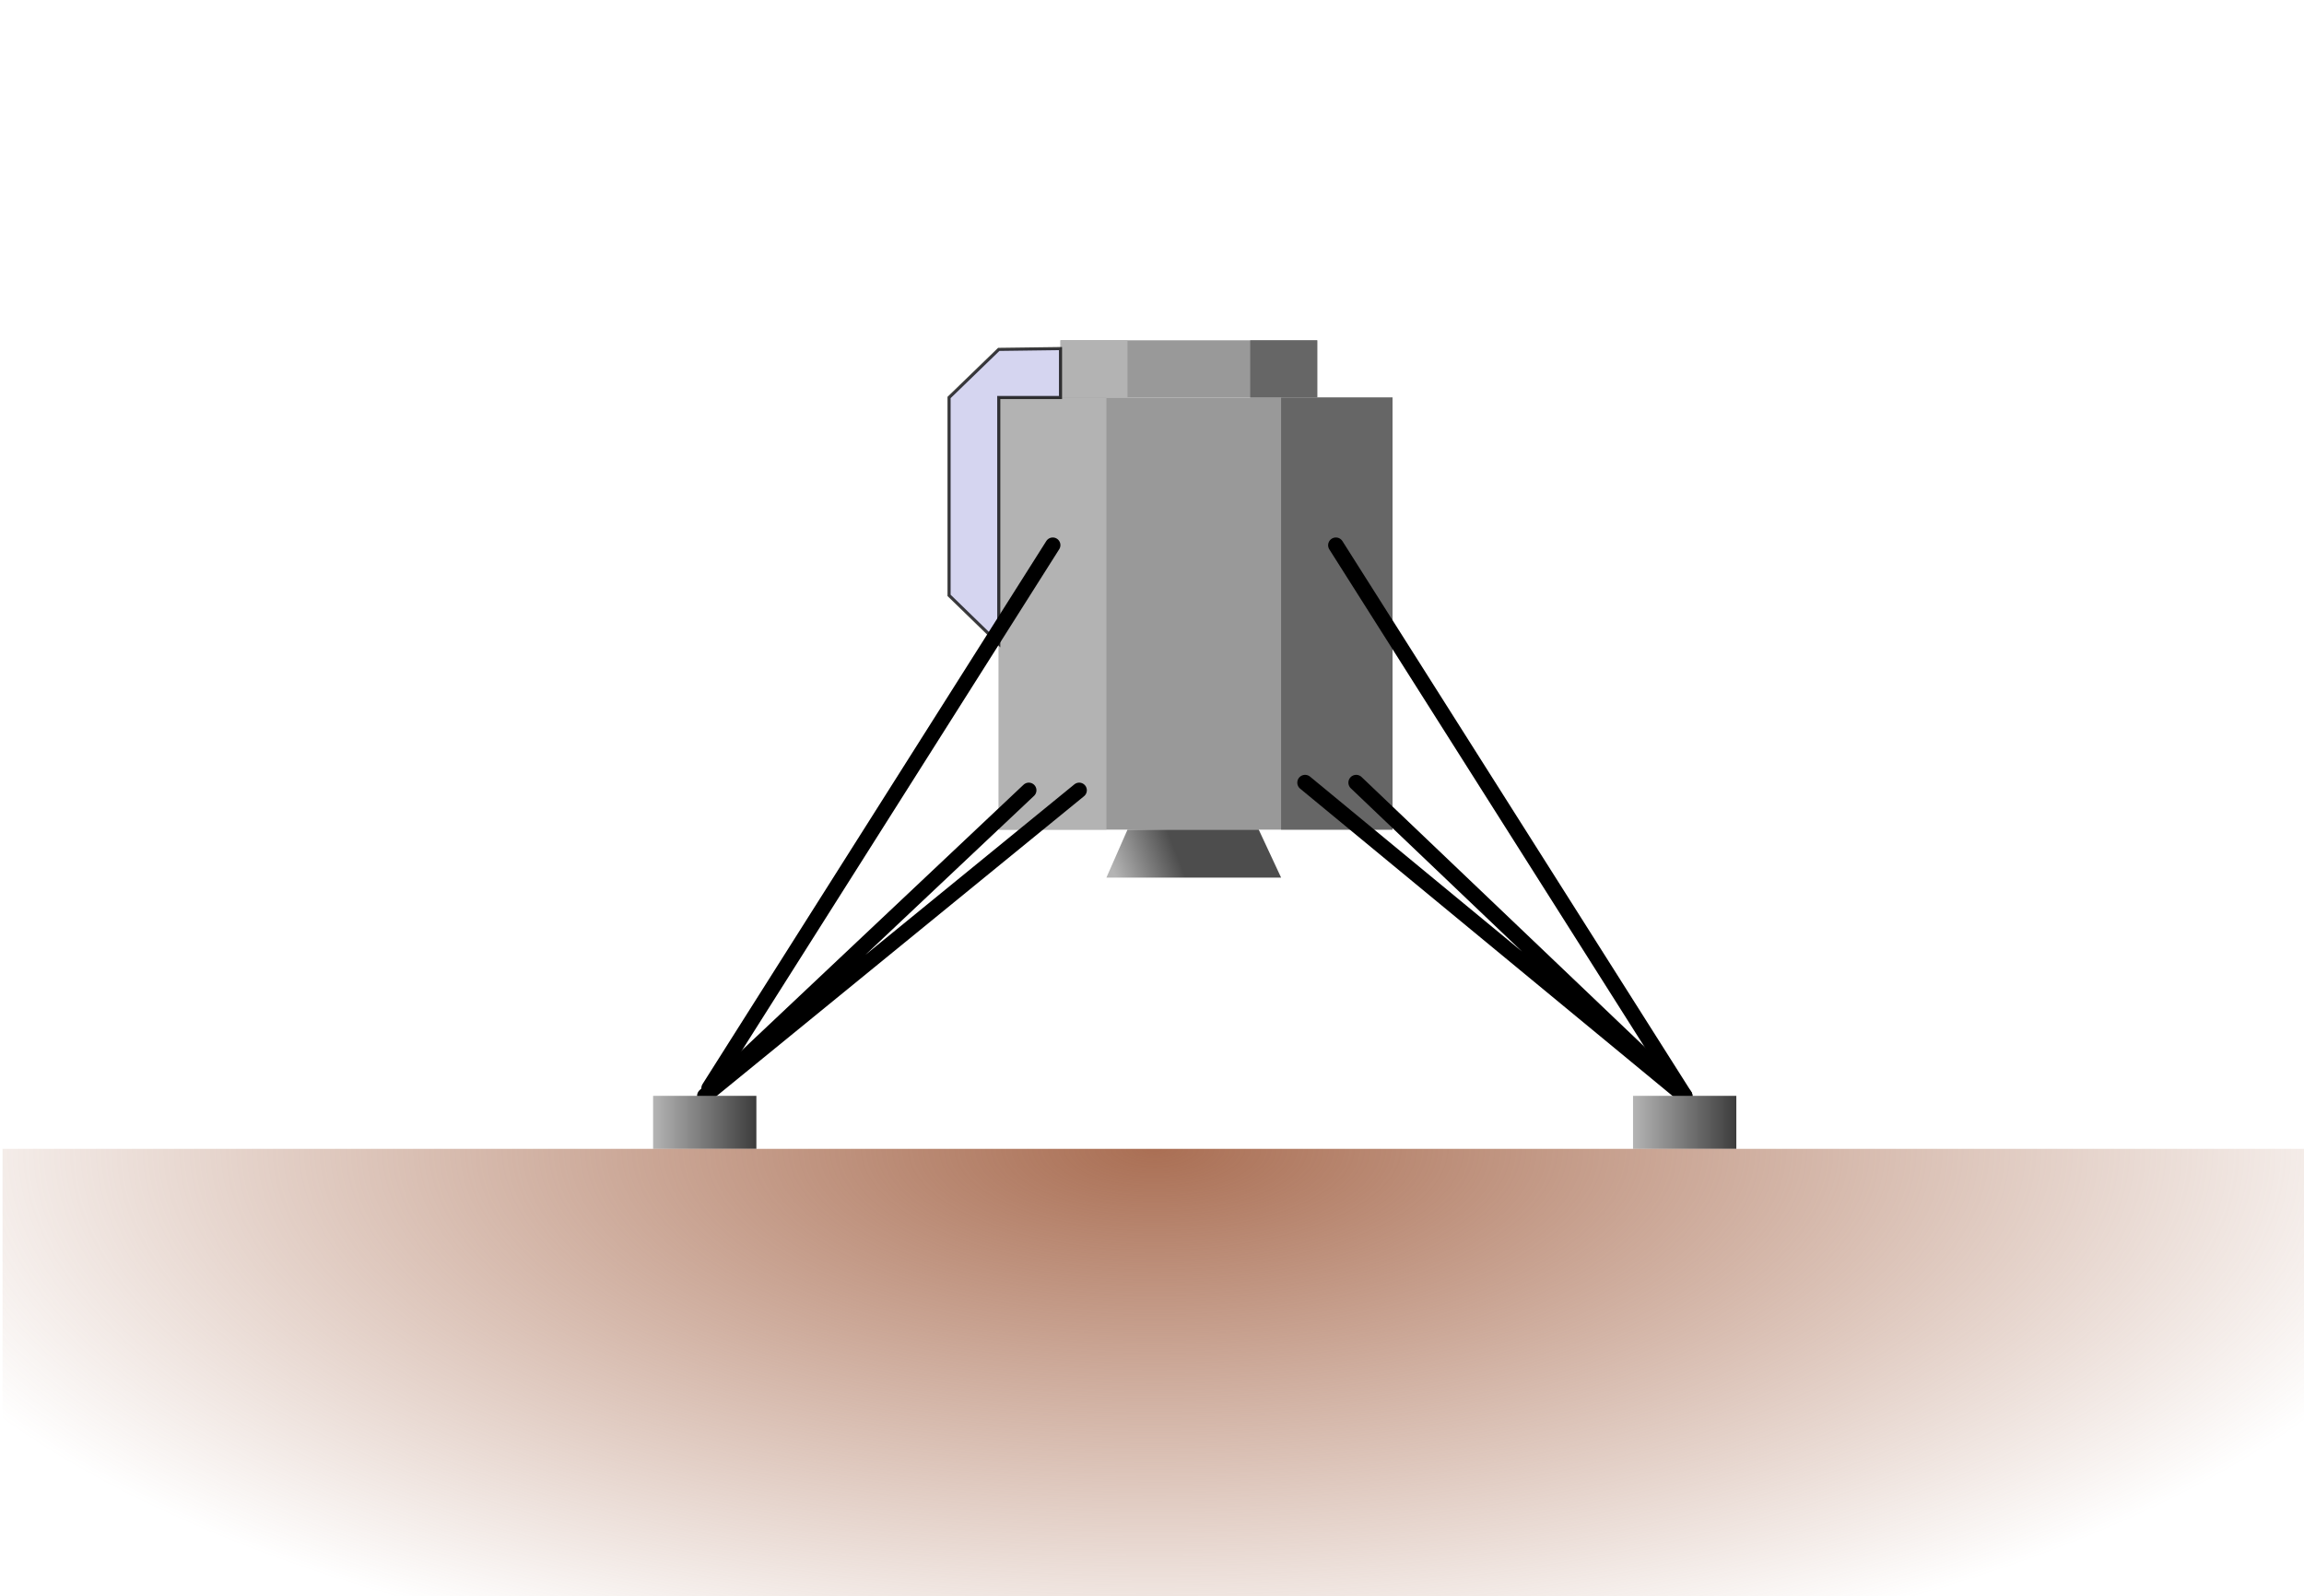
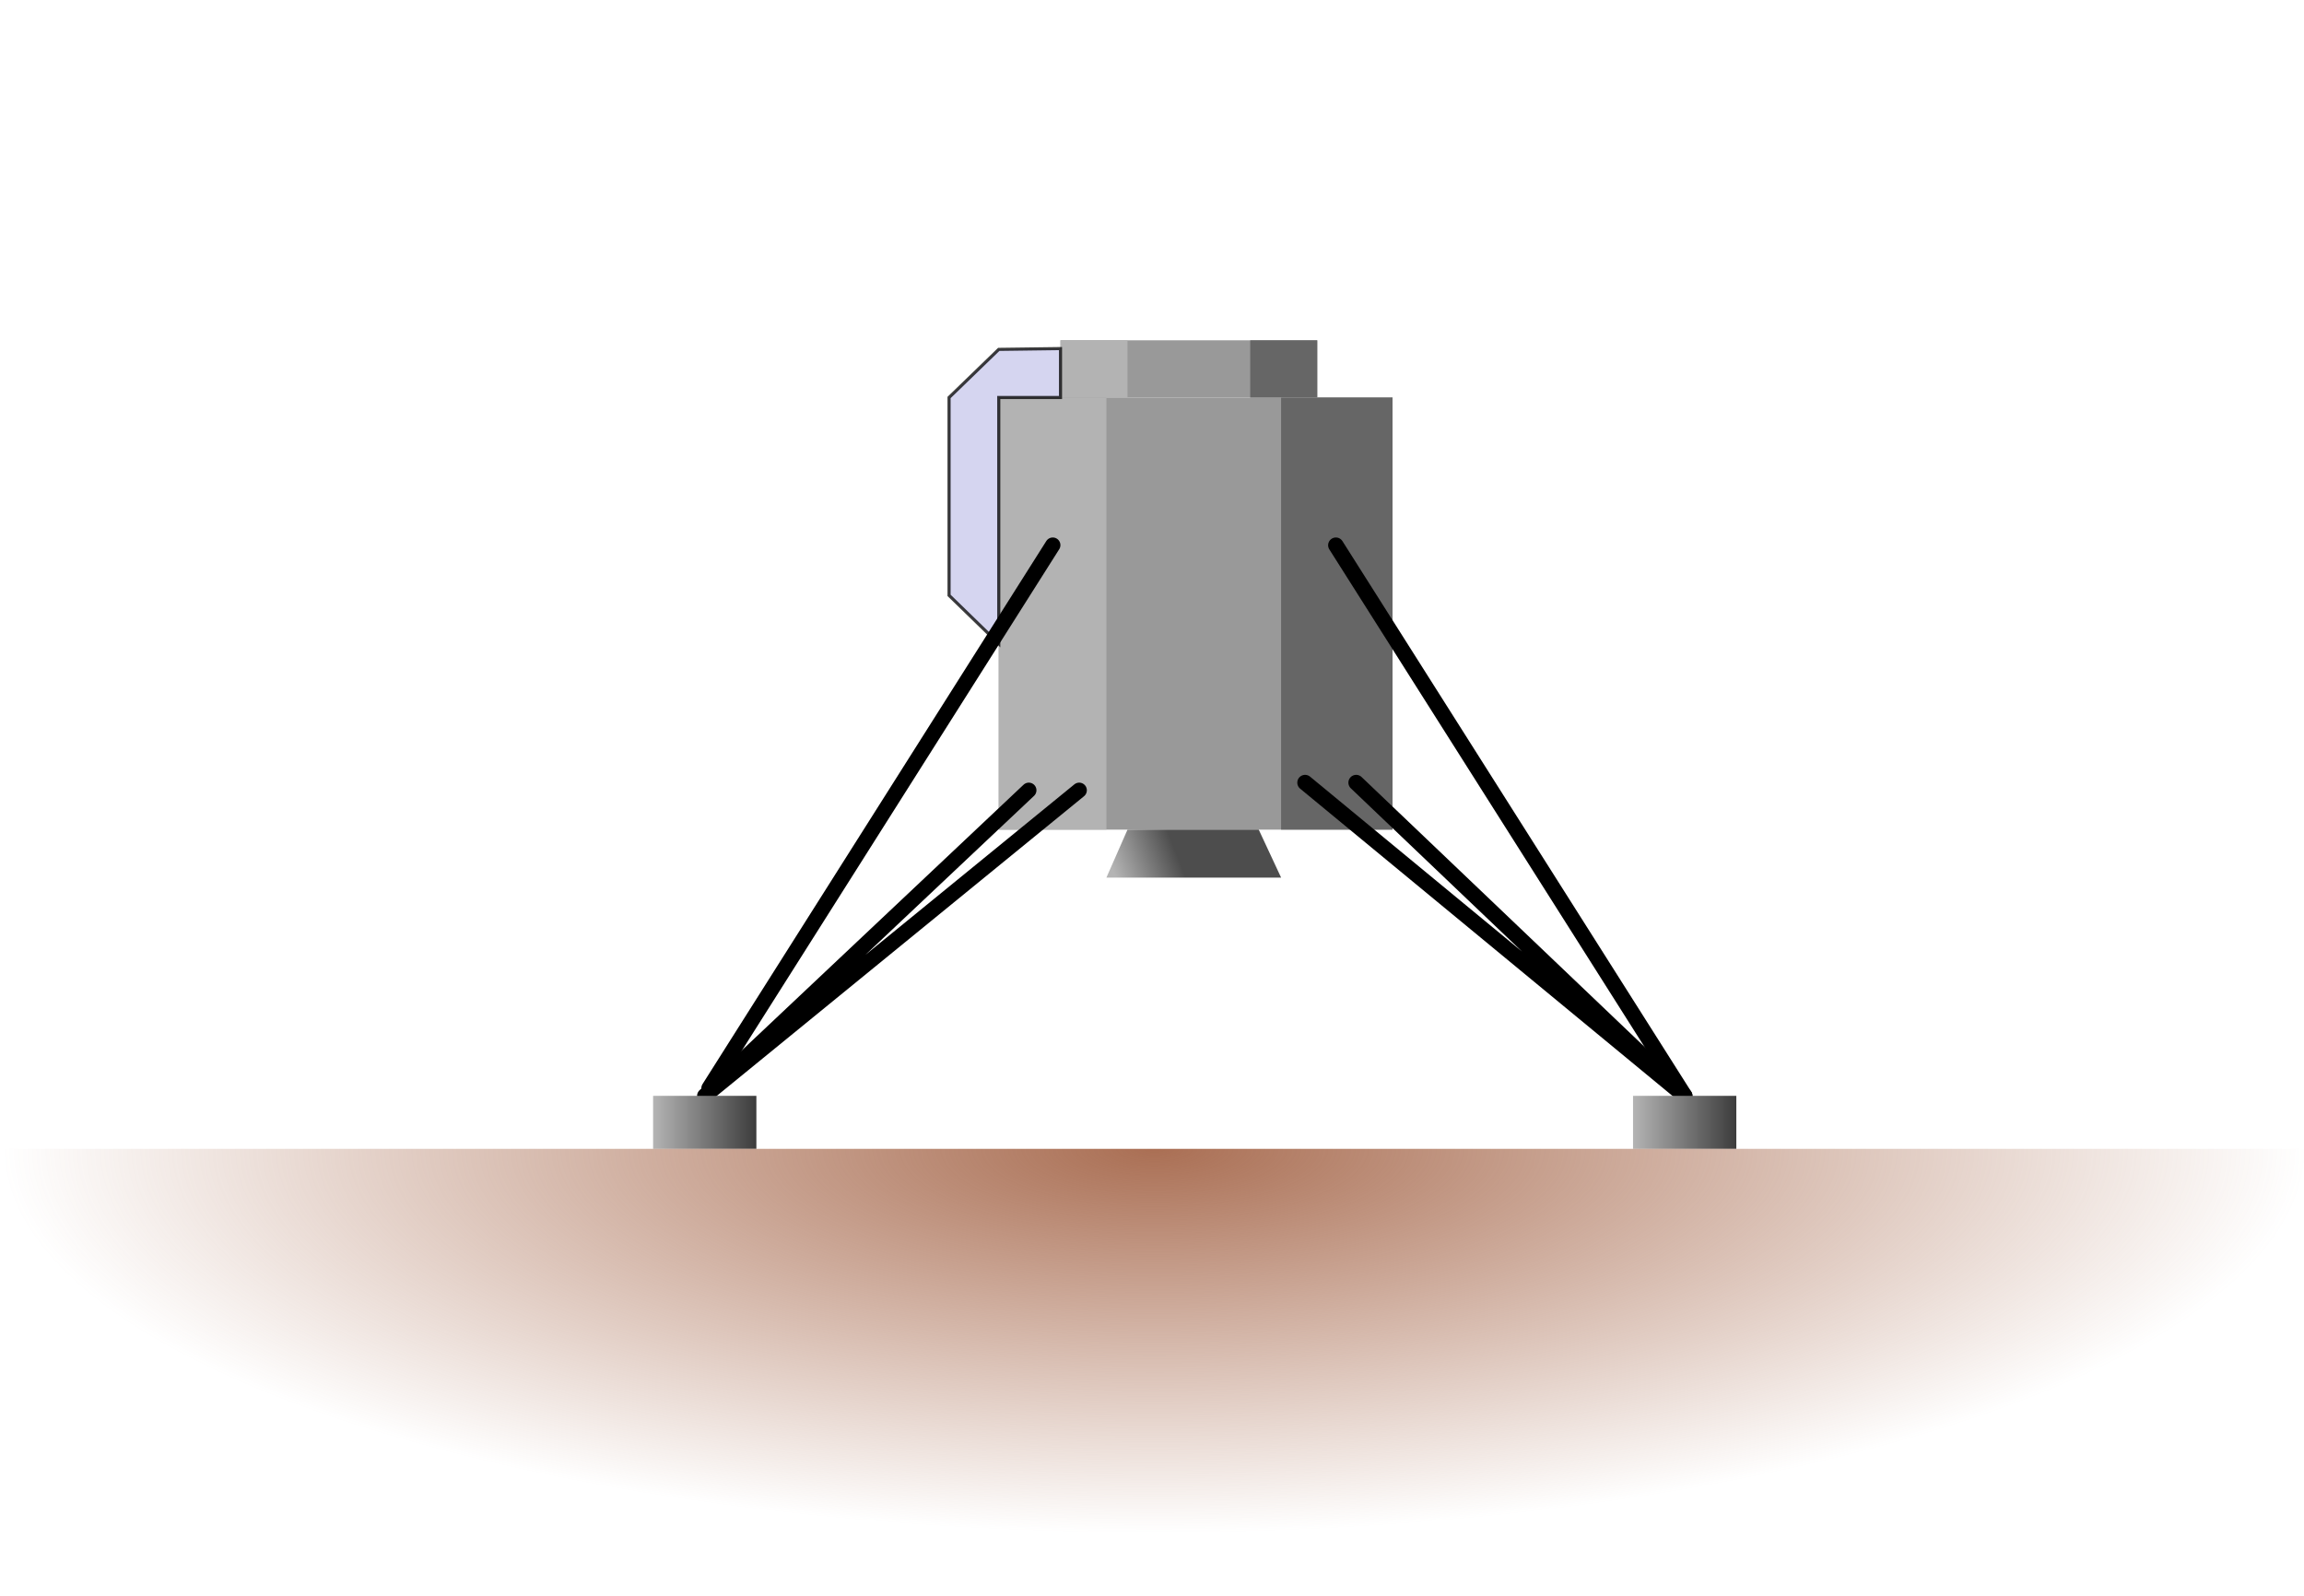
<svg xmlns="http://www.w3.org/2000/svg" xmlns:xlink="http://www.w3.org/1999/xlink" width="7.401in" height="5.125in" viewBox="0 0 710.501 492" version="1.1" id="svg1" xml:space="preserve">
  <defs id="defs1">
    <linearGradient id="linearGradient30">
      <stop style="stop-color:#aa6f54;stop-opacity:1;" offset="0" id="stop30" />
      <stop style="stop-color:#aa6f54;stop-opacity:0;" offset="1" id="stop31" />
    </linearGradient>
    <linearGradient id="linearGradient28">
      <stop style="stop-color:#b4b4b4;stop-opacity:1;" offset="0" id="stop29" />
      <stop style="stop-color:#4d4d4d;stop-opacity:1;" offset="1" id="stop28" />
    </linearGradient>
    <linearGradient id="linearGradient25">
      <stop style="stop-color:#3c3c3c;stop-opacity:1;" offset="0" id="stop25" />
      <stop style="stop-color:#b4b4b4;stop-opacity:1;" offset="1" id="stop26" />
    </linearGradient>
    <linearGradient xlink:href="#linearGradient25" id="linearGradient26" x1="242.663" y1="317.822" x2="210.811" y2="317.822" gradientUnits="userSpaceOnUse" gradientTransform="translate(0.7862797,104.9499)" />
    <linearGradient xlink:href="#linearGradient25" id="linearGradient27" gradientUnits="userSpaceOnUse" x1="242.663" y1="317.822" x2="210.811" y2="317.822" gradientTransform="translate(302.9782,104.9499)" />
    <linearGradient xlink:href="#linearGradient28" id="linearGradient29" x1="350.607" y1="234.94" x2="369.34" y2="227.546" gradientUnits="userSpaceOnUse" gradientTransform="translate(0.7862797,104.9499)" />
-     <radialGradient xlink:href="#linearGradient30" id="radialGradient31" cx="365.45" cy="-3.947" fx="365.45" fy="-3.947" r="355.251" gradientTransform="matrix(-1.151634,9.6406399e-8,3.7645368e-8,-0.4746836,787.1002,429.0708)" gradientUnits="userSpaceOnUse" />
+     <radialGradient xlink:href="#linearGradient30" id="radialGradient31" cx="365.45" cy="-3.947" fx="365.45" fy="-3.947" r="355.251" gradientTransform="matrix(-1,-1.0699827e-8,4.880364e-8,-0.3335174,731.6856,429.6281)" gradientUnits="userSpaceOnUse" />
  </defs>
  <g id="layer1" transform="translate(-10.19897,-76.6227)">
    <rect style="fill:#999999;stroke-width:2.365" id="rect10" width="121.435" height="133.277" x="318.19" y="199.219" />
    <rect style="fill:#666666;stroke-width:2.366" id="rect11" width="34.364" height="133.277" x="405.261" y="199.219" />
    <rect style="fill:#b3b3b3;stroke-width:2.366" id="rect12" width="33.203" height="133.277" x="318.19" y="199.219" />
    <rect style="fill:#999999;stroke-width:2.578" id="rect13" width="79.177" height="17.646" x="337.23" y="181.573" />
    <rect style="fill:#666666;stroke-width:2.578" id="rect14" width="20.665" height="17.646" x="395.741" y="181.573" />
    <rect style="fill:#b3b3b3;stroke-width:2.578" id="rect15" width="20.665" height="17.646" x="337.23" y="181.573" />
    <path id="rect23" style="fill:#b3b3e4;fill-opacity:0.548;stroke:#000000;stroke-width:0.96;stroke-opacity:0.76" d="m 302.865,199.219 15.325,-14.842 19.04,-0.25 v 15.092 h -19.04 v 75.926 0 l -15.325,-14.896 z" />
    <path style="fill:#999999;fill-opacity:0.548;stroke:#000000;stroke-width:4.717;stroke-linecap:round;stroke-dasharray:none;stroke-opacity:1" d="M 334.848,244.749 228.833,412.241" id="path28" />
    <path style="fill:#999999;fill-opacity:0.548;stroke:#000000;stroke-width:4.784;stroke-linecap:round;stroke-dasharray:none;stroke-opacity:1" d="m 422.153,244.783 107.573,169.828" id="path28-3" />
    <path style="fill:#999999;fill-opacity:0.548;stroke:#000000;stroke-width:4.717;stroke-linecap:round;stroke-dasharray:none;stroke-opacity:1" d="m 342.999,320.358 -115.476,94.241 m 99.933,-94.241 -99.933,94.241" id="path28-5" />
    <path style="fill:#999999;fill-opacity:0.548;stroke:#000000;stroke-width:4.808;stroke-linecap:round;stroke-dasharray:none;stroke-opacity:1" d="m 412.658,318 117.057,96.6 m -101.301,-96.6 101.301,96.6" id="path28-5-7" />
    <rect style="fill:url(#linearGradient27);fill-opacity:1;stroke:none;stroke-width:0.96;stroke-dasharray:none;stroke-opacity:0.76" id="rect24-8" width="31.852" height="16.345" x="513.789" y="414.599" />
    <rect style="fill:url(#linearGradient26);fill-opacity:1;stroke:none;stroke-width:0.96;stroke-dasharray:none;stroke-opacity:0.76" id="rect24" width="31.852" height="16.345" x="211.597" y="414.599" />
    <path id="rect28" style="fill:url(#linearGradient29);stroke-width:4.8;stroke-linecap:round" d="m 357.894,332.496 h 40.471 l 6.896,14.788 h -53.868 z" />
    <rect style="fill:url(#radialGradient31);stroke:none;stroke-width:7.976;stroke-linecap:round;stroke-dasharray:none;stroke-opacity:1" id="rect29" width="710.501" height="139.778" x="10.985" y="430.945" />
  </g>
</svg>
